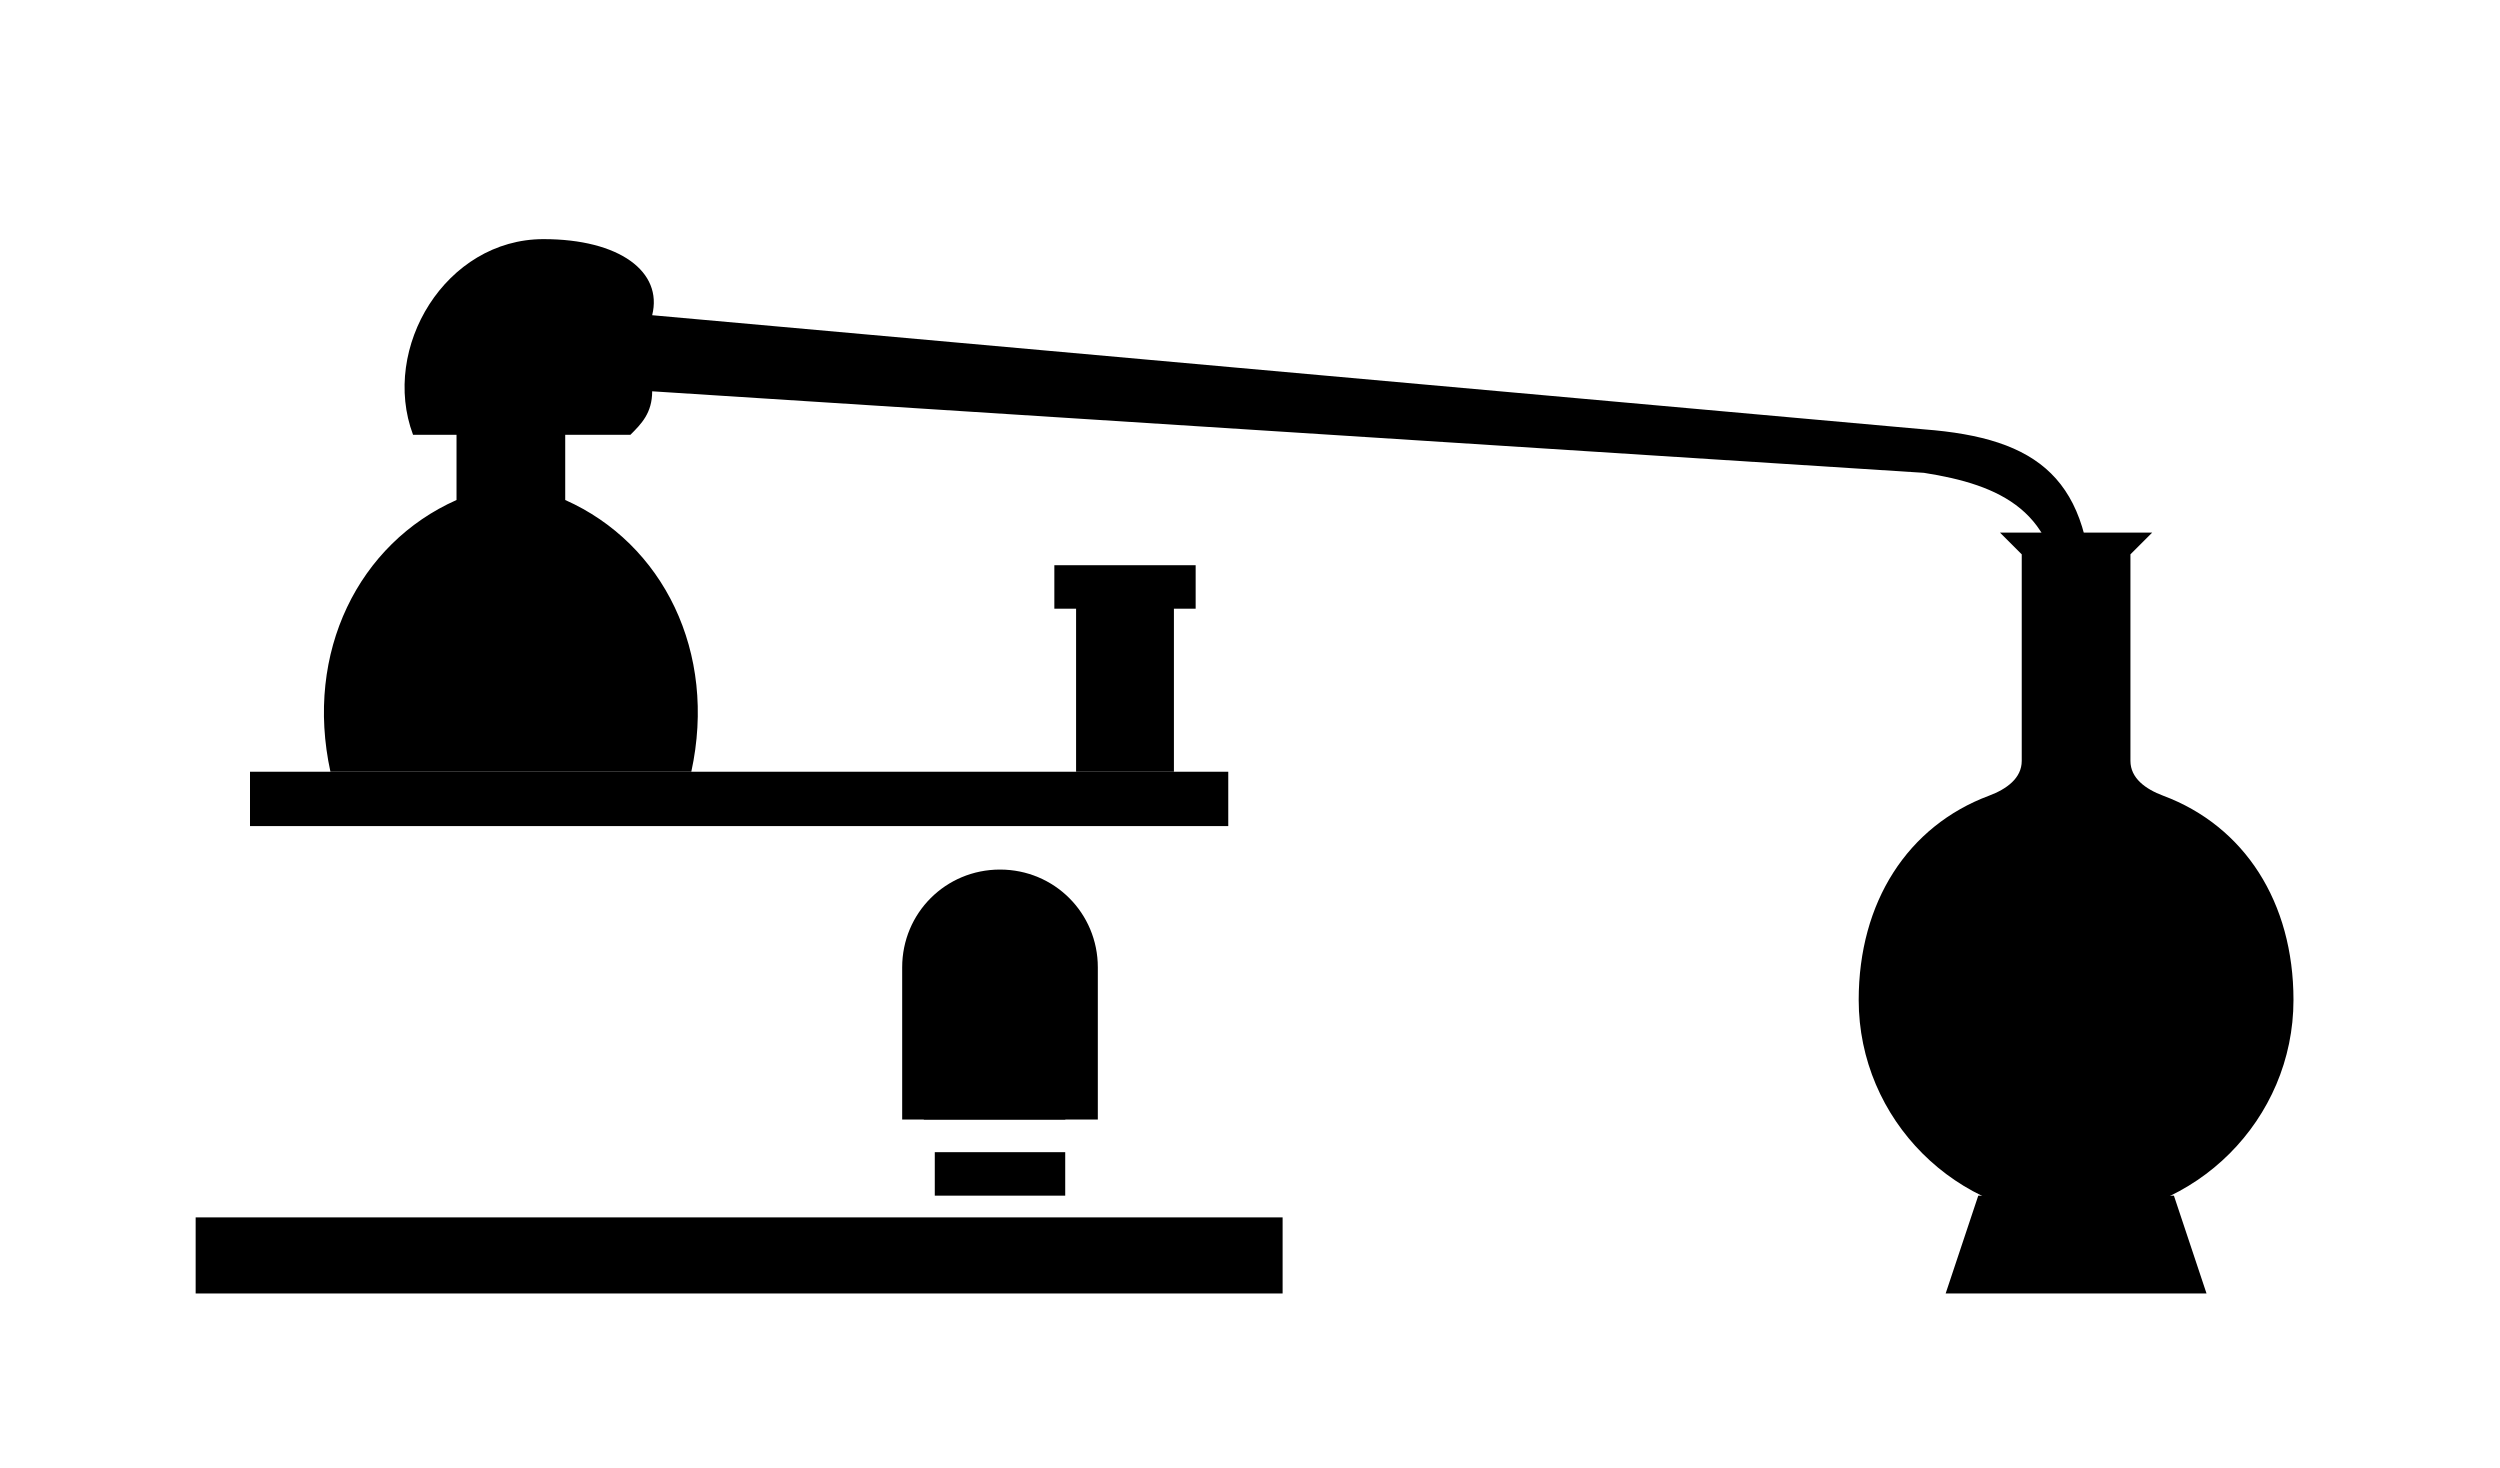
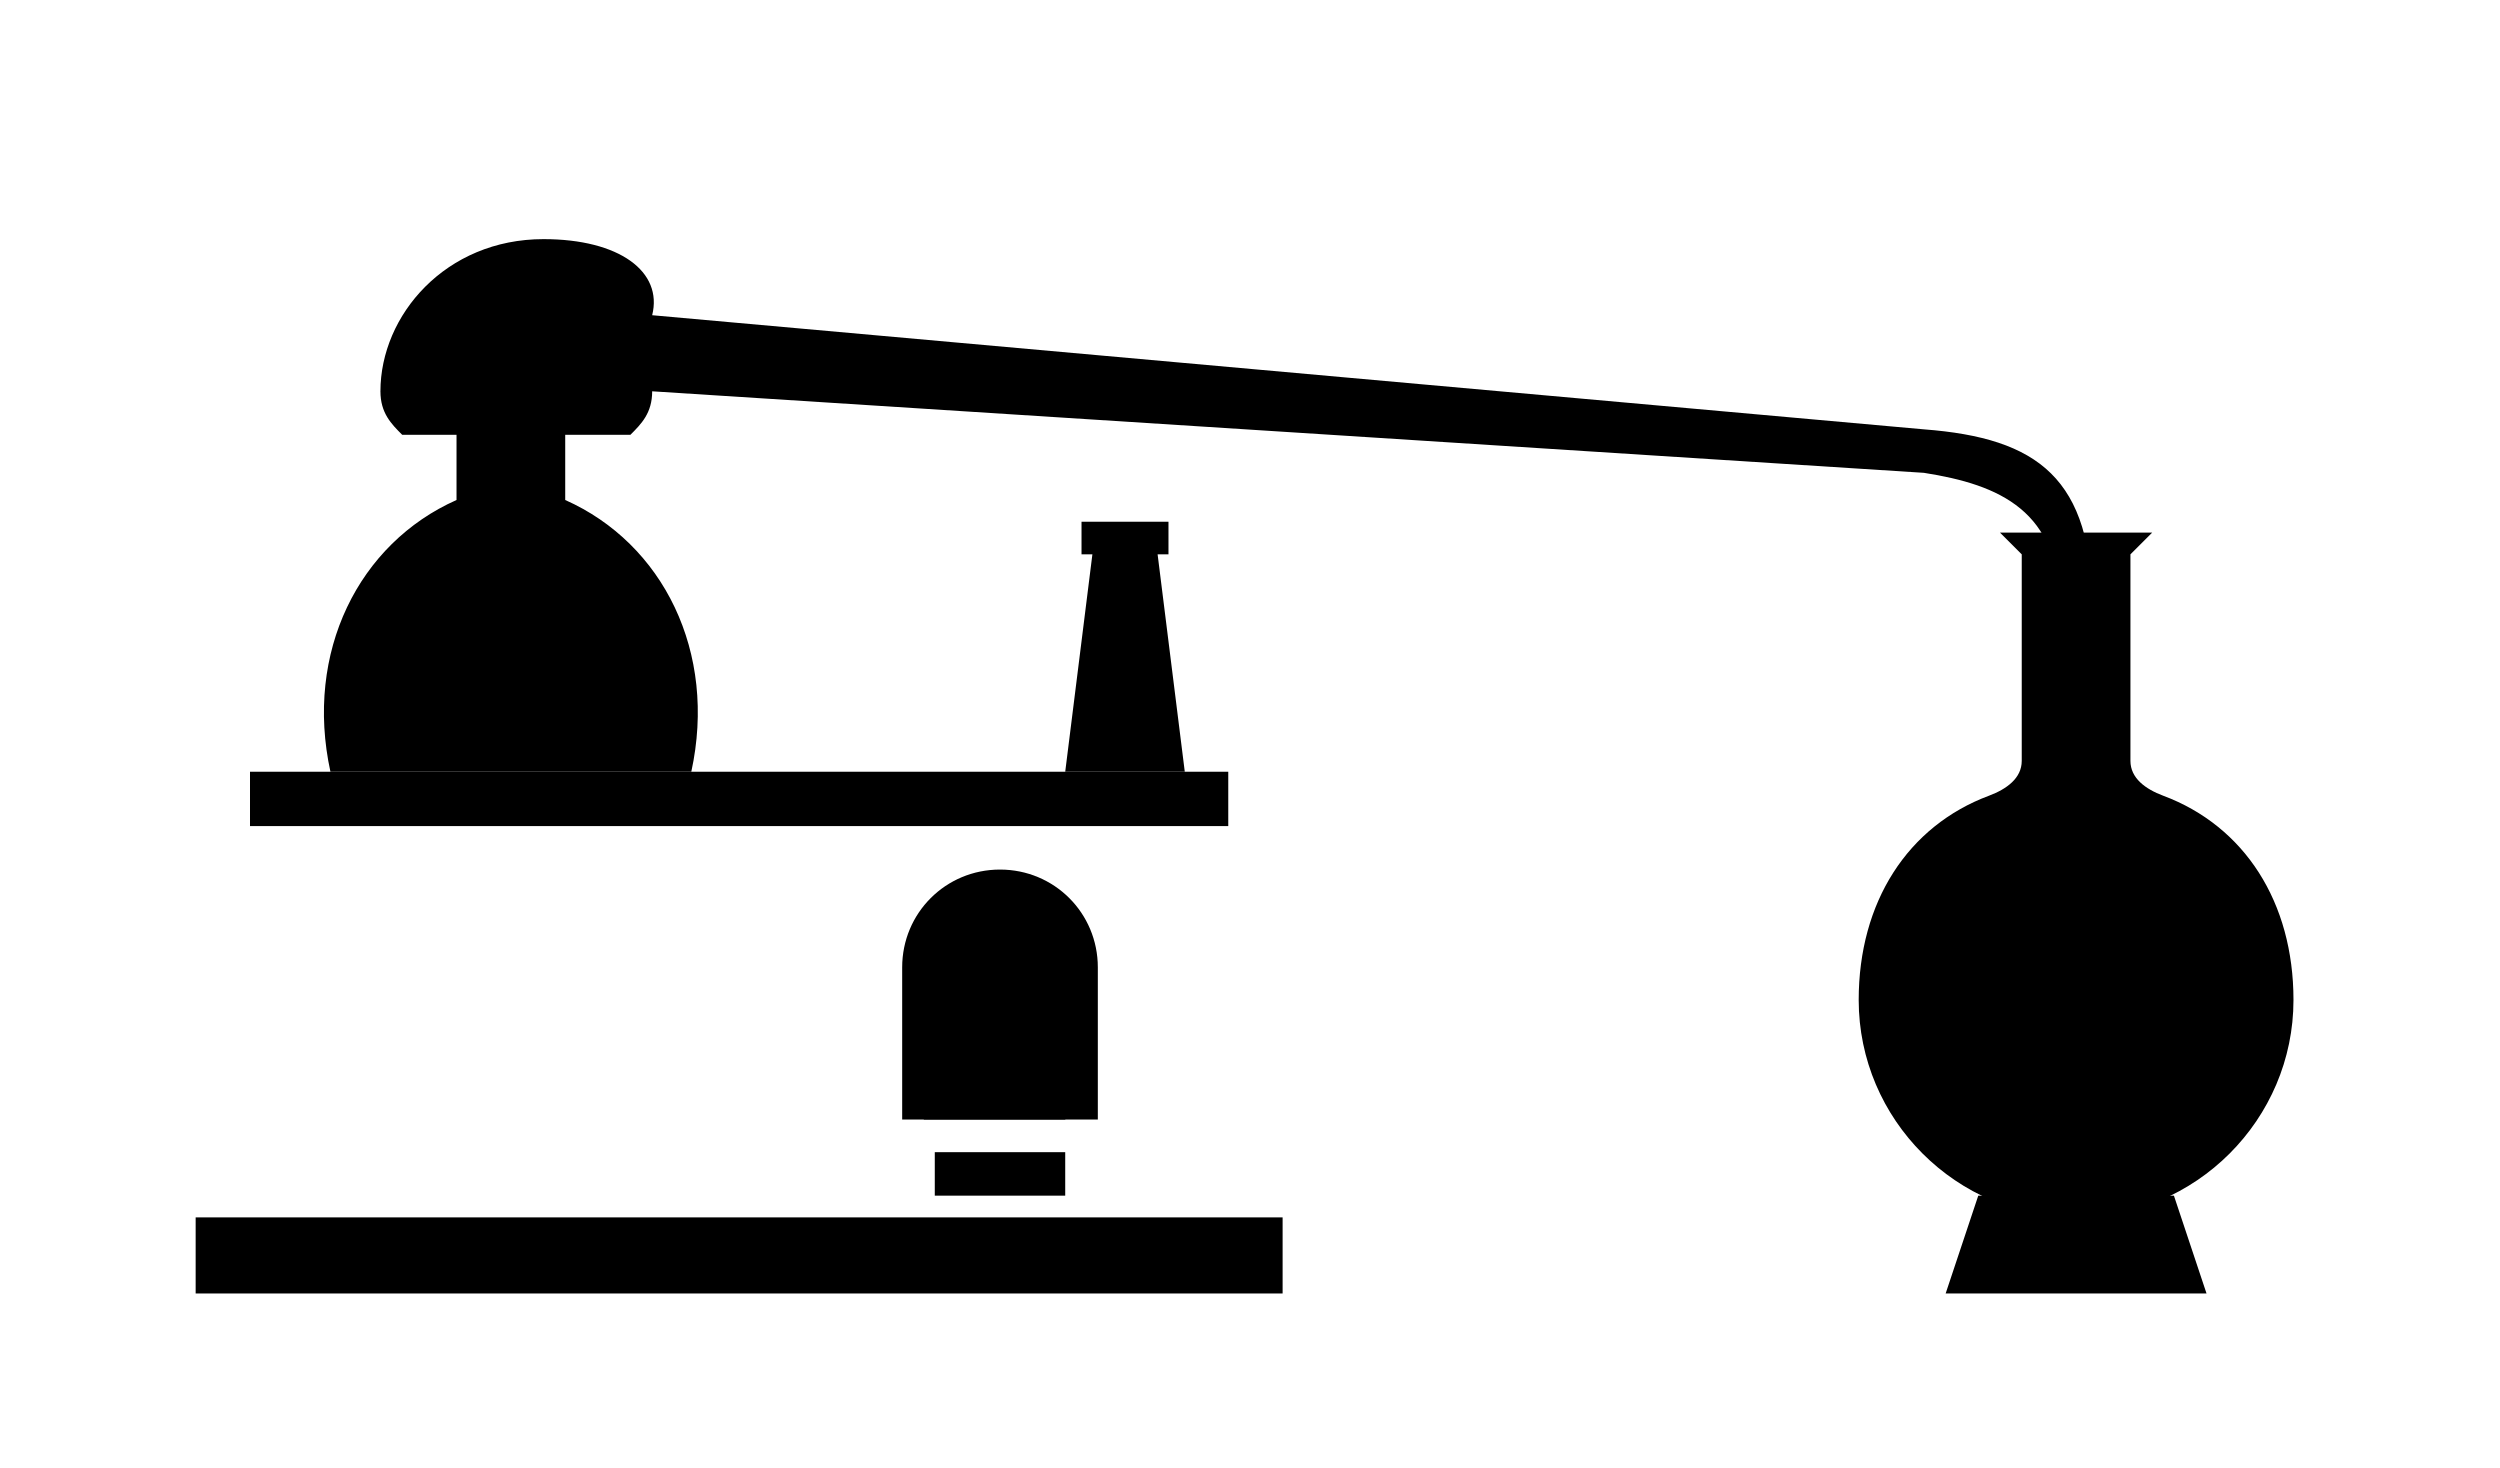
<svg xmlns="http://www.w3.org/2000/svg" viewBox="-95 -80 230 135">
  <g>
    <path d="M -31.4 -9 L 18 -9 L 18 -4 L -72 -4 L -72 -9 L -64.6 -9" />
    <path d="M -68 -4 L -73 32 M 14 -4 L 19 32" />
    <path d="M -77 32 L 23 32 L 23 39 L -77 39 Z" />
-     <path d="M 4 -9 L 4 -24 L 2 -24 L 2 -28 L 15 -28 L 15 -24 L 13 -24 L 13 -9" />
+     <path d="M 3 -9 L 5.5 -29 L 4.5 -29 L 4.5 -32 L 12.5 -32 L 12.5 -29 L 11.5 -29 L 14 -9" />
    <path d="M -12 23 L -12 9 C -12 4 -8 0 -3 0 C 2 0 6 4 6 9 L 6 23 Z" />
    <path d="M -9 26 L 3 26 L 3 30 L -9 30 Z" />
    <path class="fine" d="M -10 23 C -12 18 -9 15 -8 10 C -7 13 -6 14 -5.5 14 C -6 9 -4 6 -3 2.5 C -1 6 1 9 0 14 C 1 13 2 12 2.5 10 C 4 14 5 18 3 23" />
-     <path class="fine" d="M -69.7 8 L -12 8 M 6 8 L 15.7 8 M -71.3 20 L -12 20 M 6 20 L 17.3 20 M -56 -4 L -56 8 M -34 -4 L -34 8 M -45 8 L -45 20 M -23 8 L -23 20 M -60 20 L -60 32 M -36 20 L -36 32" />
+     <path class="fine" d="M -69.7 8 L -12 8 M 6 8 L 15.7 8 M -71.3 20 L -12 20 M 6 20 L 17.3 20 M -56 -4 L -56 8 M -34 -4 L -34 8 M 9.5 -4 L 9.5 8 M -45 8 L -45 20 M -23 8 L -23 20 M -60 20 L -60 32 M -36 20 L -36 32 M 12 20 L 12 32" />
  </g>
  <g>
-     <path d="M -64.6 -9 C -67 -20 -62 -30 -53 -34 L -53 -40 L -57 -40 C -60 -48 -54 -58 -45 -58 C -38 -58 -34 -55 -35 -51 L 82 -40.5 C 92.5 -39.7 97.5 -36 97.5 -24 L 94.5 -24 C 94.5 -33 89 -35.4 82 -36.5 L -35 -44 C -35 -42 -36 -41 -37 -40 L -43 -40 L -43 -34 C -34 -30 -29 -20 -31.4 -9" />
-     <path class="fine" d="M -55 -44 C -50 -42 -40 -42 -36 -44 M -65 -17 C -57 -15 -39 -15 -31 -17" />
+     <path d="M -64.6 -9 C -67 -20 -62 -30 -53 -34 L -53 -40 L -58 -40 C -59 -41 -60 -42 -60 -44 C -60 -51 -54 -58 -45 -58 C -38 -58 -34 -55 -35 -51 L 82 -40.5 C 92.5 -39.7 97.5 -36 97.5 -24 L 94.5 -24 C 94.5 -33 89 -35.4 82 -36.5 L -35 -44 C -35 -42 -36 -41 -37 -40 L -43 -40 L -43 -34 C -34 -30 -29 -20 -31.4 -9" />
+     <path class="fine" d="M -60 -44 C -54 -42 -41 -42 -35 -44 M -65 -17 C -57 -15 -39 -15 -31 -17" />
  </g>
  <g>
    <path d="M 89 -31 L 91 -29 L 91 -10 C 91 -8.4 89.6 -7.4 88 -6.8 C 80.5 -4 76 3 76 12 C 76 23 85 32 96 32 C 107 32 116 23 116 12 C 116 3 111.5 -4 104 -6.8 C 102.4 -7.4 101 -8.4 101 -10 L 101 -29 L 103 -31" />
    <path d="M 87 30 L 84 39 L 108 39 L 105 30" />
-     <path class="fine" d="M 79 20 C 88 23 104 23 113 20" />
+     <path class="fine" d="M 77.7 20 C 88 23 104 23 114.3 20" />
  </g>
</svg>
